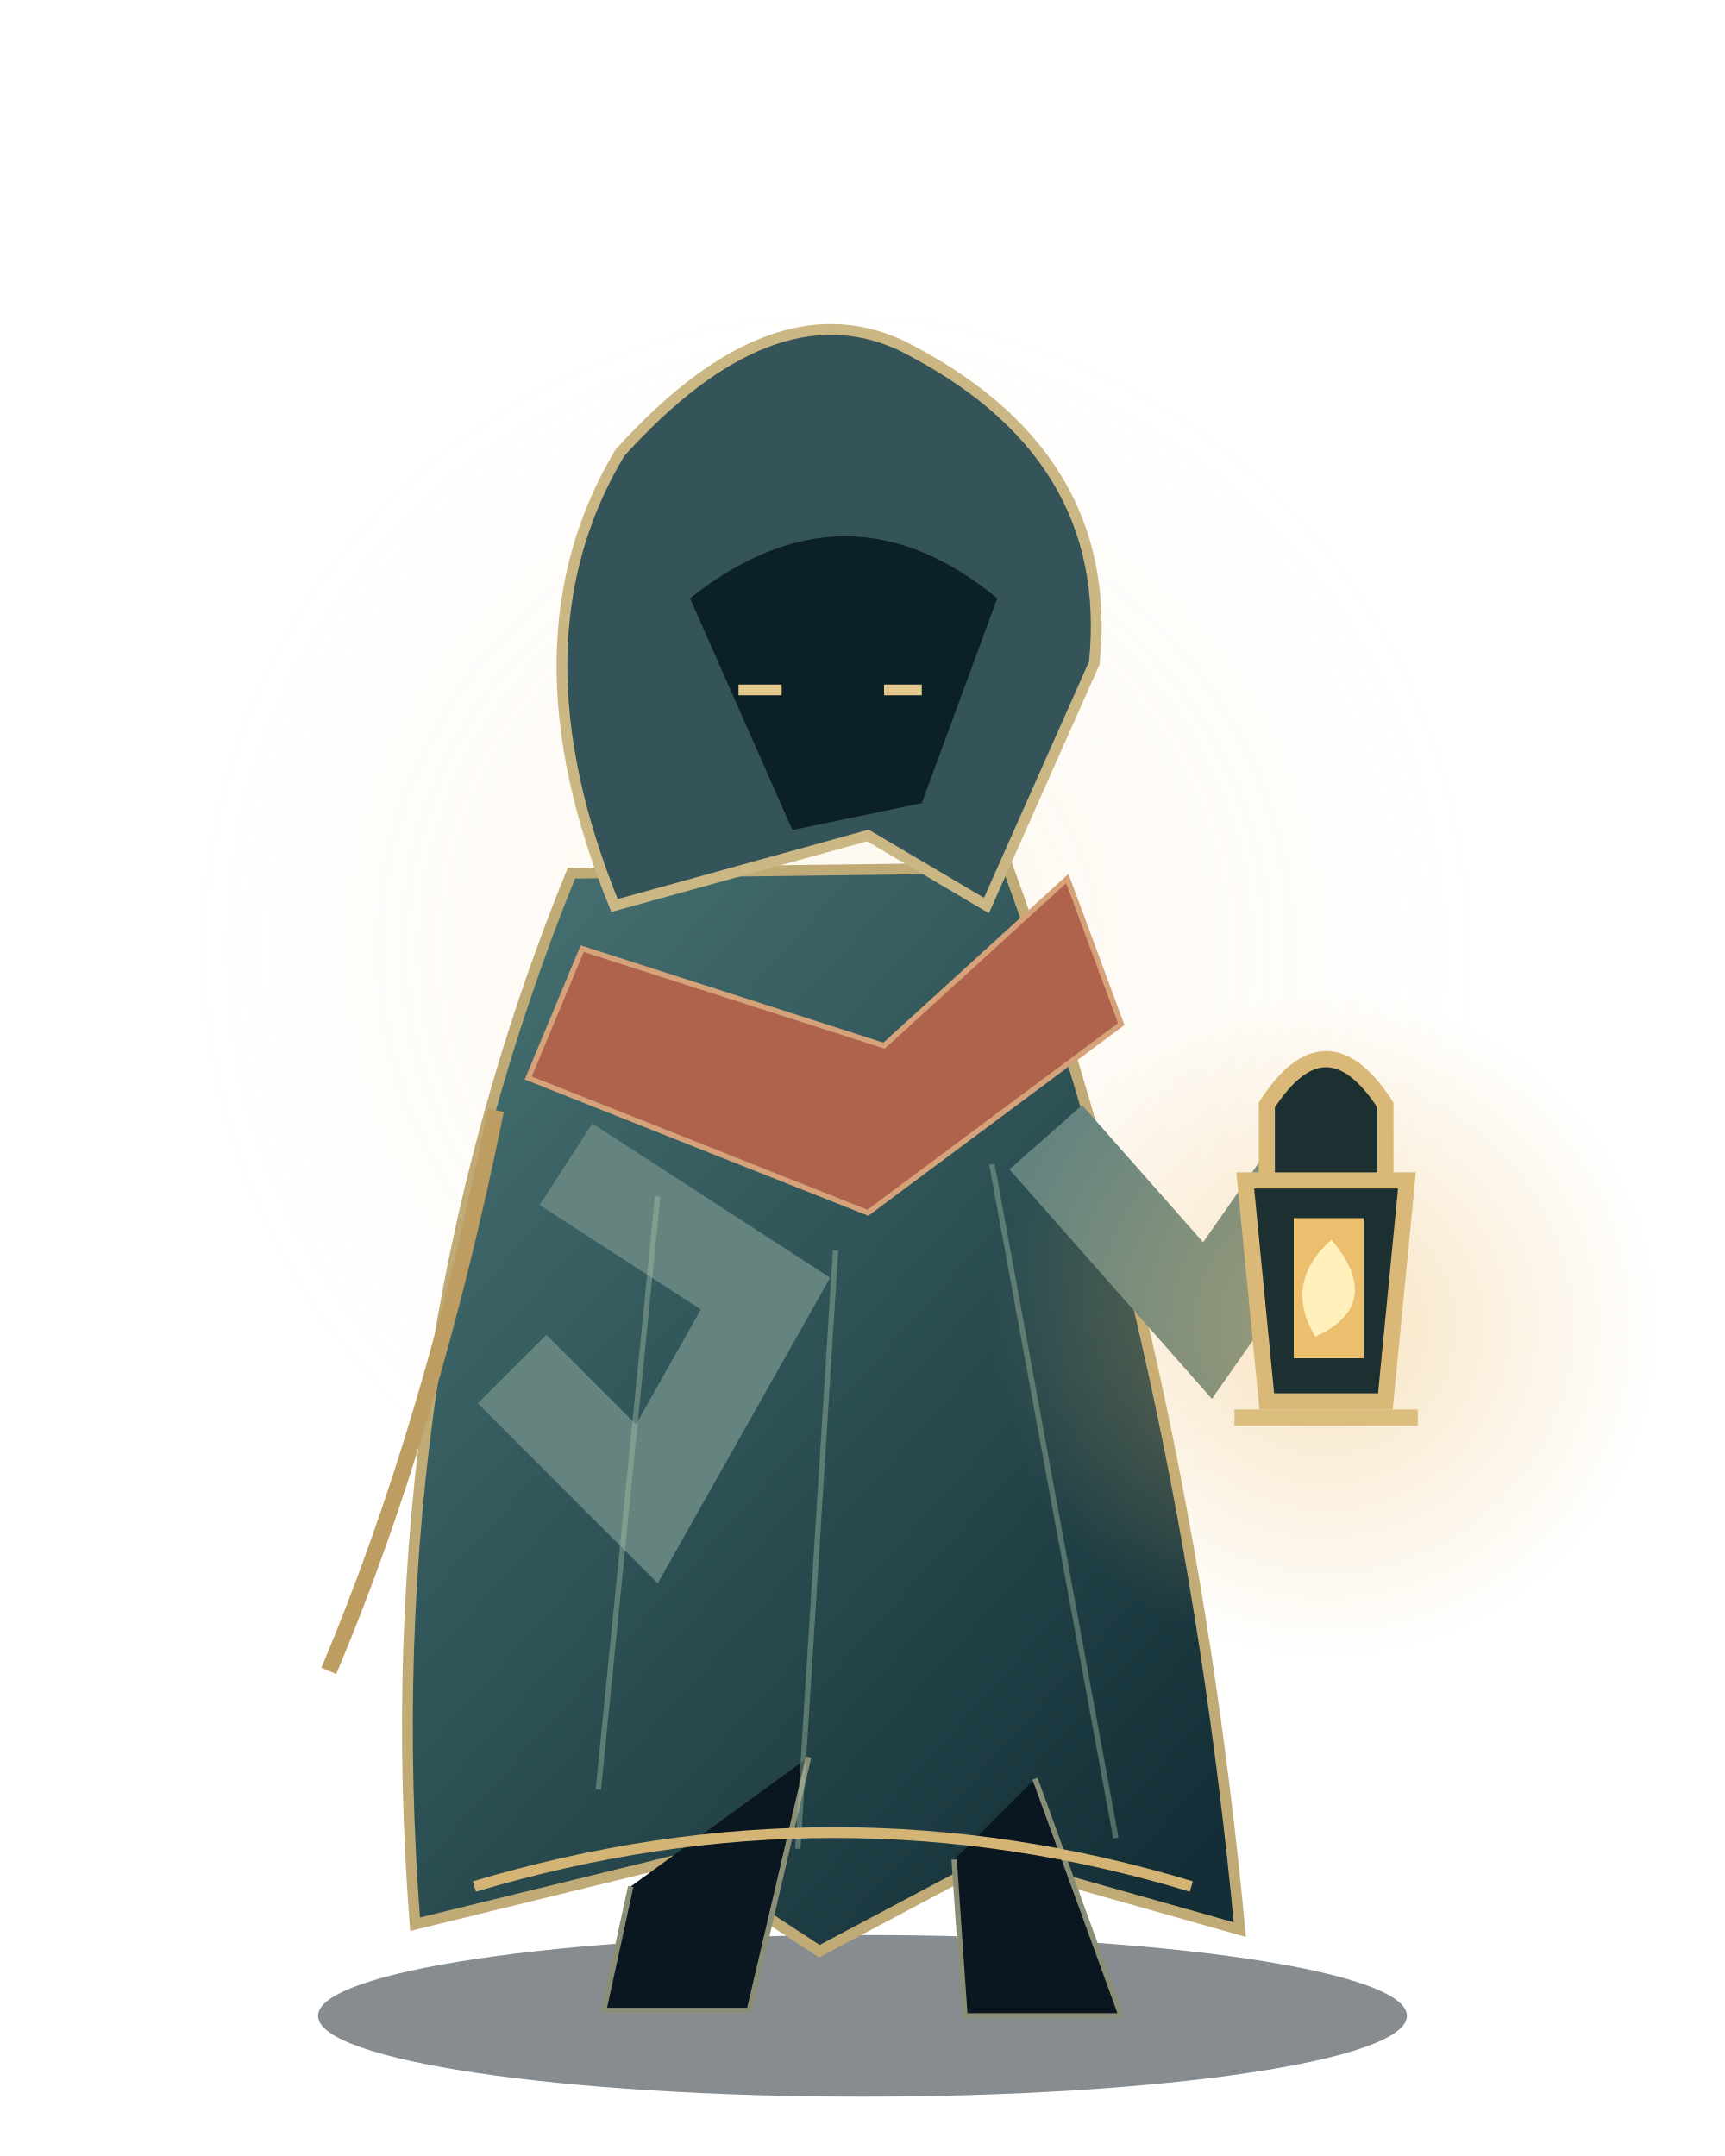
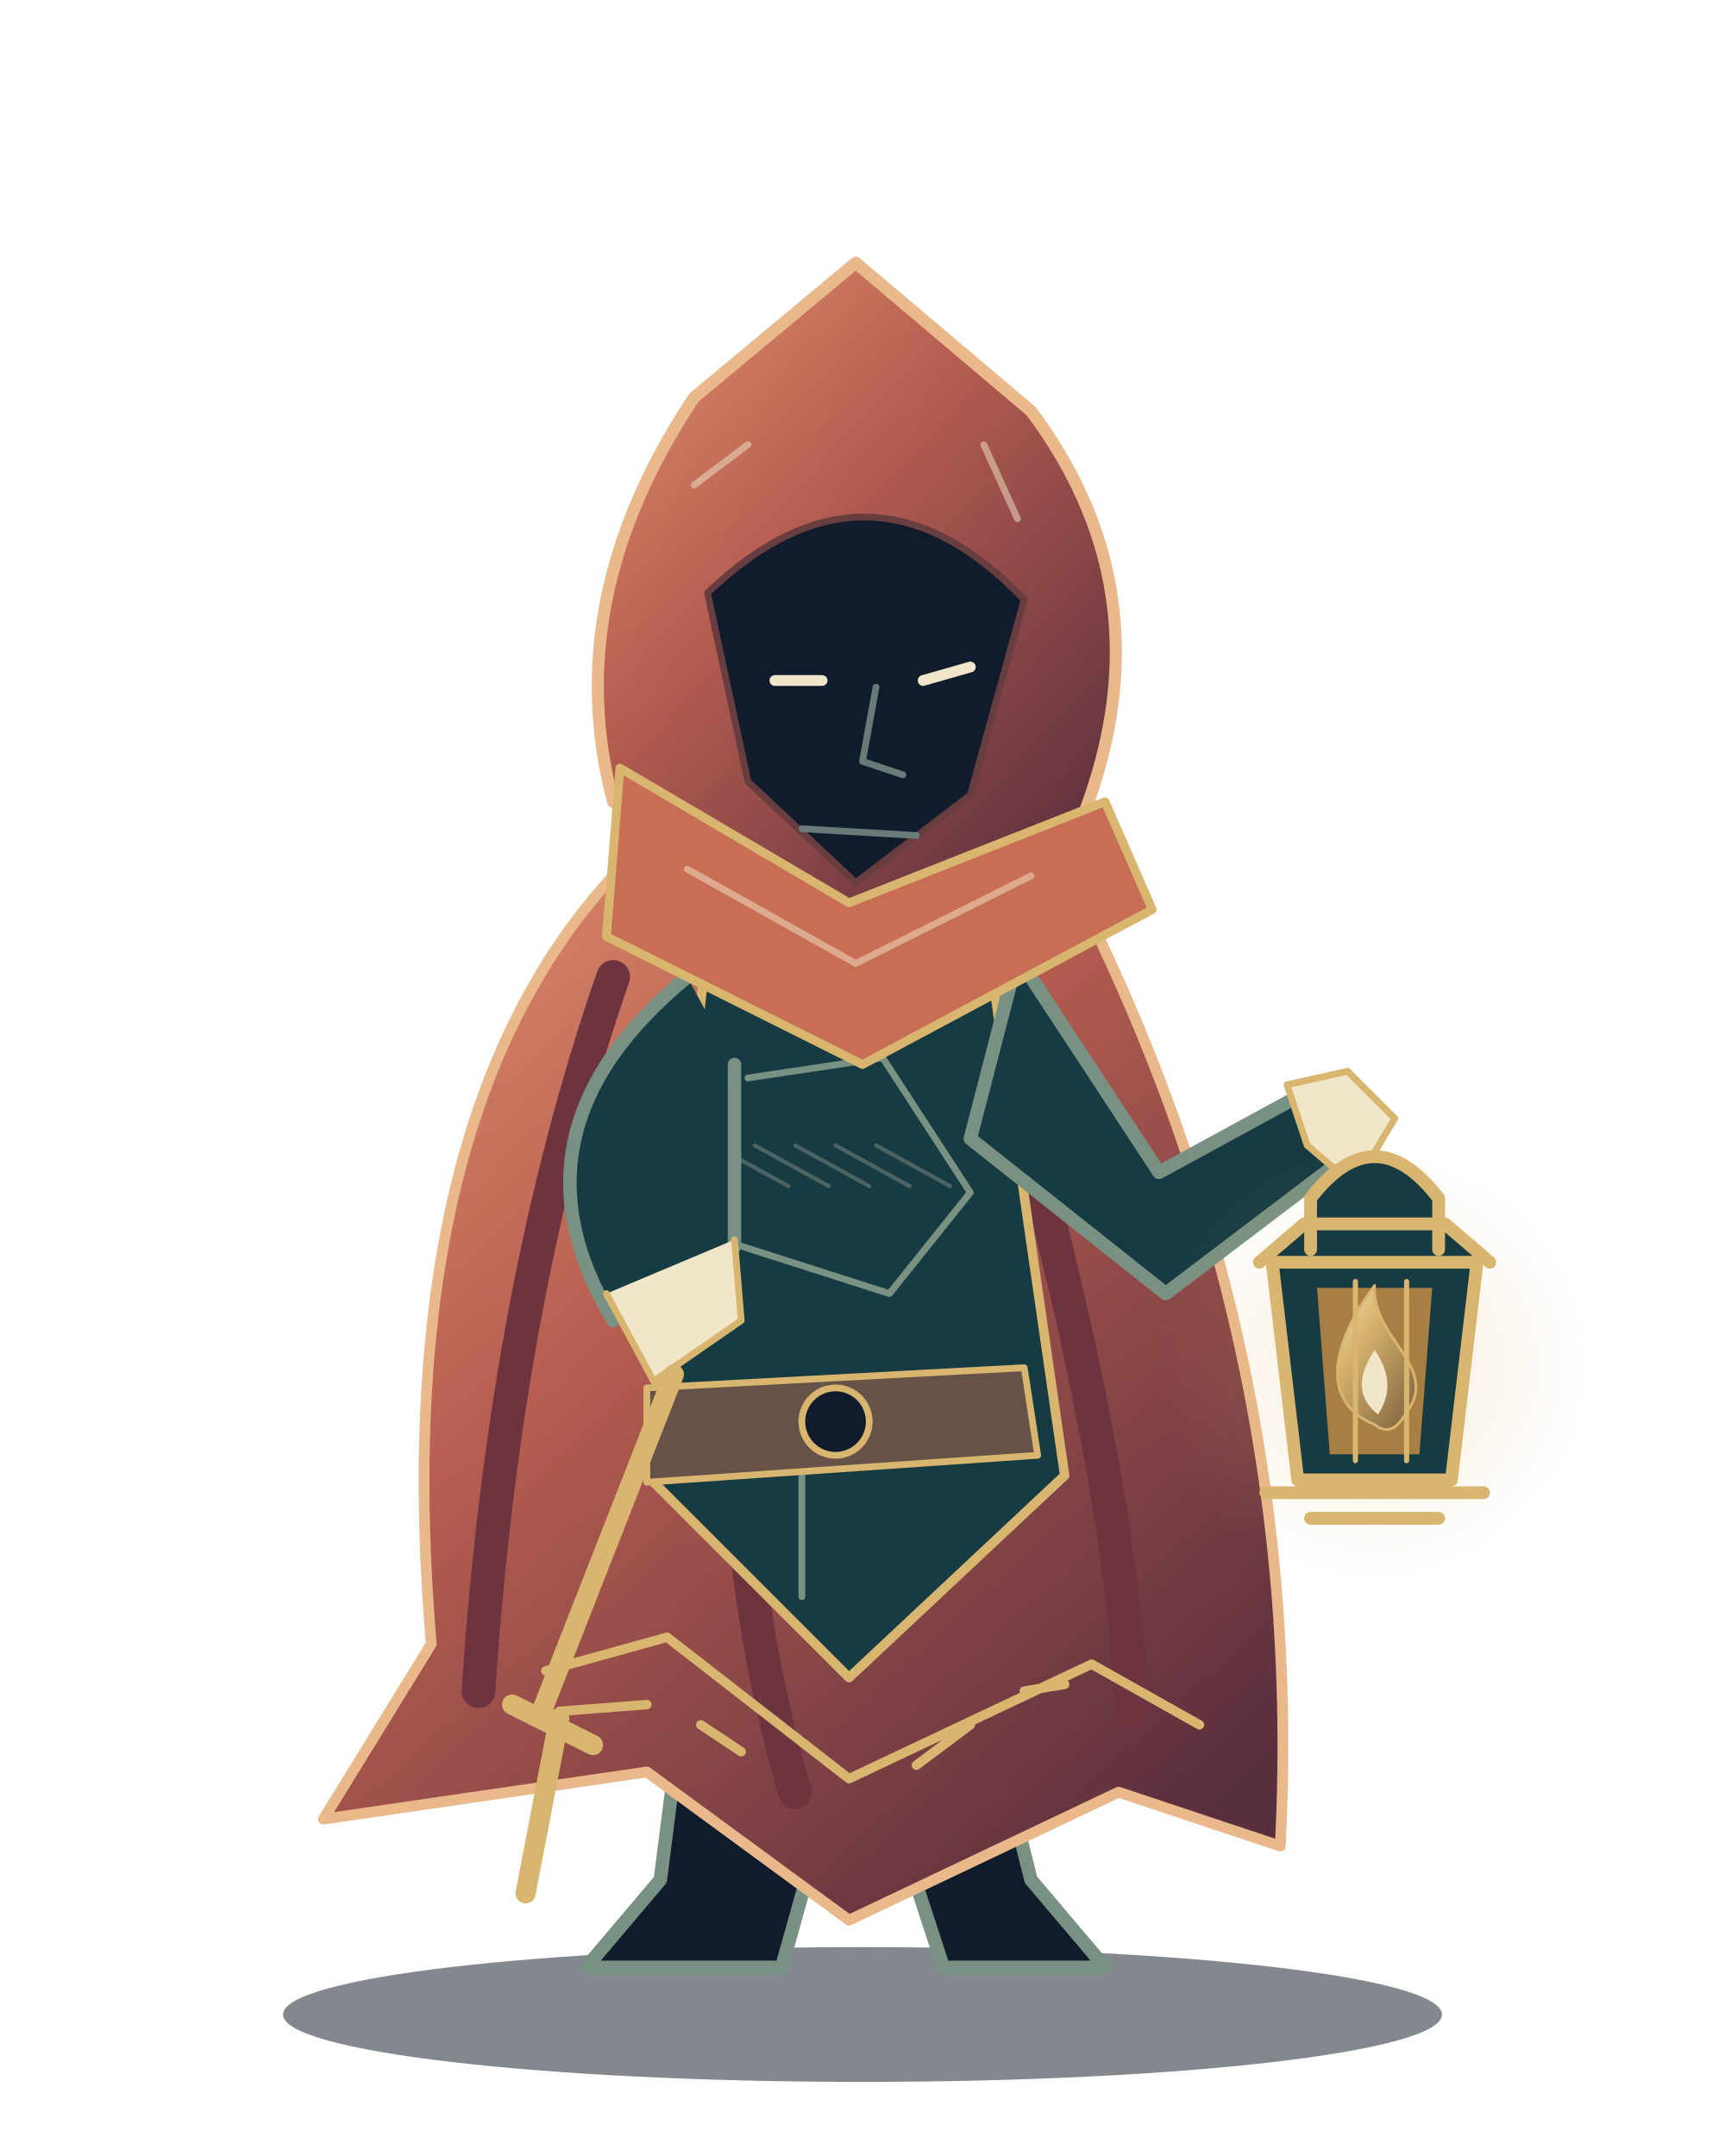
<svg xmlns="http://www.w3.org/2000/svg" width="320" height="400" viewBox="0 0 320 400">
  <defs>
+     <linearGradient id="night" x2="0" y2="1">
+       <stop stop-color="#101c2c" />
+       <stop offset=".7" stop-color="#173b42" />
+       <stop offset="1" stop-color="#385557" />
+     </linearGradient>
+     <linearGradient id="cape" x2=".8" y2="1">
+       <stop stop-color="#e39470" />
+       <stop offset=".42" stop-color="#b65d50" />
+       <stop offset="1" stop-color="#592e3d" />
+     </linearGradient>
+     <linearGradient id="stone" x2=".7" y2="1">
+       <stop stop-color="#82928a" />
+       <stop offset=".48" stop-color="#385b61" />
+       <stop offset="1" stop-color="#152d3b" />
+     </linearGradient>
+     <linearGradient id="gold" x2=".8" y2="1">
+       <stop stop-color="#f2e6ca" />
+       <stop offset=".35" stop-color="#d9b66f" />
+       <stop offset="1" stop-color="#886943" />
+     </linearGradient>
+     <linearGradient id="ghost" x2="0" y2="1">
+       <stop stop-color="#f2e6ca" />
+       <stop offset=".28" stop-color="#92bbad" />
+       <stop offset="1" stop-color="#173b42" stop-opacity=".08" />
+     </linearGradient>
    <radialGradient id="glow">
-       <stop stop-color="#edbd6a" stop-opacity=".42" />
-       <stop offset="1" stop-color="#edbd6a" stop-opacity="0" />
+       <stop stop-color="#f2d59a" stop-opacity=".65" />
+       <stop offset=".35" stop-color="#dcaa63" stop-opacity=".19" />
+       <stop offset="1" stop-color="#d9b66f" stop-opacity="0" />
    </radialGradient>
-     <linearGradient id="cloth" x2=".85" y2="1">
-       <stop stop-color="#497575" />
-       <stop offset="1" stop-color="#132e36" />
-     </linearGradient>
  </defs>
-   <ellipse cx="160" cy="374" rx="101" ry="15" fill="#030e15" opacity=".48" />
-   <circle cx="155" cy="176" r="119" fill="url(#glow)" opacity=".28" />
-   <path d="M106 162Q69 253 77 357L126 345L152 362L184 345L230 358Q220 252 187 161Z" fill="url(#cloth)" stroke="#c0ab77" stroke-width="2" />
-   <path d="M117 350L112 373H139L150 326M177 345L179 374H208L192 330" fill="#0a1720" stroke="#8a8e76" />
-   <path d="M114 168Q94 119 115 84Q143 53 167 64Q207 84 203 123L183 168L161 155Z" fill="#35545a" stroke="#cbb784" stroke-width="2" />
-   <path d="M128 111Q157 88 185 111L171 149L147 154Z" fill="#0c2027" />
-   <path d="M137 128L145 128M164 128H171" stroke="#e4c88d" stroke-width="2" />
-   <path d="M108 176L164 194L198 163L208 190L161 225L98 200Z" fill="#af634c" stroke="#d5a27a" />
-   <path d="M105 216L142 240L120 279L95 254M194 211L224 245L245 215" fill="none" stroke="#658480" stroke-width="18" />
-   <path d="M122 222L111 332M155 232L148 343M184 216L207 341" stroke="#aac3a8" fill="none" opacity=".4" />
-   <path d="M88 350Q155 330 221 350" fill="none" stroke="#d4b475" stroke-width="2" />
-   <circle cx="246" cy="246" r="62" fill="url(#glow)" />
-   <path d="M235 219V205Q246 188 257 205V219M231 219H261L257 260H235Z" fill="#1c3031" stroke="#d9b878" stroke-width="3" />
-   <path d="M240 226H253V252H240Z" fill="#ebbf6d" />
-   <path d="M244 248Q238 238 247 230Q257 242 244 248Z" fill="#fff0bc" />
-   <path d="M229 263H263" stroke="#dbbd7d" stroke-width="3" />
-   <path d="M92 206Q80 265 61 310" stroke="#bd9d61" stroke-width="3" fill="none" />
+   <g transform="scale(1.25)">
+     <ellipse cx="128" cy="299" rx="86" ry="10" fill="#08121e" opacity=".5" />
+     <g transform="" opacity="1.00">
+       <g transform="translate(0.0 0.0) rotate(0.0 126 222) scale(1 1.00)">
+         <path d="M104 232L98.0 279L87.0 292H116L130 242M142 235L153.0 279L164.0 292H140L125 246" fill="#101c2c" stroke="#789182" stroke-width="2" stroke-linejoin="round" stroke-linecap="round" />
+         <path d="M96 125Q57.0 161 64.0 244L48 270L96 263L126 285L166 266L190 274Q194.0 197 157 127Z" fill="url(#cape)" stroke="#e9b98b" stroke-width="1.6" stroke-linejoin="round" stroke-linecap="round" />
+         <path d="M91 145Q75 191 71.0 251M115 160Q103 215 118 266M146 146Q166 213 168 254" fill="none" stroke="#6d3440" stroke-width="5" stroke-linejoin="round" stroke-linecap="round" />
+         <path d="M81 248L99 243L126 264L162 247L178 256M83 254L96 253M104 256L110 260M136 262L144 256M152 251L158 250" fill="none" stroke="#d9b66f" stroke-width="1.4" stroke-linejoin="round" stroke-linecap="round" />
+         <path d="M105 140L96 219L126 249L158 219L146 136Z" fill="#173b42" stroke="#d9b66f" stroke-width="1.4" stroke-linejoin="round" stroke-linecap="round" />
+         <path d="M111 160L131 157L144 177L132 192L107 184M103 207H152M119 212V237" fill="none" stroke="#789182" stroke-width="1" stroke-linejoin="round" stroke-linecap="round" />
+         <path d="M106 170l11 6.05" fill="none" stroke="#f2e6ca" stroke-width="0.6" stroke-linejoin="round" stroke-linecap="round" opacity=".24" />
+         <path d="M112 170l11 6.05" fill="none" stroke="#f2e6ca" stroke-width="0.6" stroke-linejoin="round" stroke-linecap="round" opacity=".24" />
+         <path d="M118 170l11 6.05" fill="none" stroke="#f2e6ca" stroke-width="0.6" stroke-linejoin="round" stroke-linecap="round" opacity=".24" />
+         <path d="M124 170l11 6.05" fill="none" stroke="#f2e6ca" stroke-width="0.6" stroke-linejoin="round" stroke-linecap="round" opacity=".24" />
+         <path d="M130 170l11 6.05" fill="none" stroke="#f2e6ca" stroke-width="0.6" stroke-linejoin="round" stroke-linecap="round" opacity=".24" />
+         <path d="M96 206L152 203L154 216L96 220Z" fill="#665247" stroke="#d9b66f" stroke-width="1" stroke-linejoin="round" stroke-linecap="round" />
+         <circle cx="124" cy="211" r="5" fill="#101c2c" stroke="#d9b66f" stroke-width="1" />
+         <g transform="rotate(0.0 105 146)">
+           <path d="M102 145Q74 168 91 196L109 185L109 158" fill="#173b42" stroke="#789182" stroke-width="2" stroke-linejoin="round" stroke-linecap="round" />
+           <path d="M90 192L97 205L110 196L109 184" fill="#f2e6ca" stroke="#d9b66f" stroke-width="1" stroke-linejoin="round" stroke-linecap="round" />
+           <path d="M100 204L80 255M76 253L88 259M83 255L78 281" fill="none" stroke="#d9b66f" stroke-width="3" stroke-linejoin="round" stroke-linecap="round" />
+         </g>
+         <g transform="rotate(0.0 149 145)">
+           <path d="M151 142L172 174L194 162L202 170L173 192L144 169Z" fill="#173b42" stroke="#789182" stroke-width="2" stroke-linejoin="round" stroke-linecap="round" />
+           <path d="M191 161L200 159L207 166L201 176L194 170Z" fill="#f2e6ca" stroke="#d9b66f" stroke-width="1" stroke-linejoin="round" stroke-linecap="round" />
+           <g transform="translate(204 194) rotate(0.0) scale(0.95)">
+             <circle cx="0" cy="9" r="34" fill="url(#glow)" stroke="none" stroke-width="1" opacity="0.8" />
+             <path d="M-10-9V-17Q0-30 10-17V-9M-16-7H16L12 27H-12ZM-18-7L-11-13H11L18-7M-17 29H17M-10 33H10" fill="#173b42" stroke="#d9b66f" stroke-width="2" stroke-linejoin="round" stroke-linecap="round" />
+             <path d="M-9-3H9L7 23H-7Z" fill="#a77e44" stroke="none" stroke-width="1" stroke-linejoin="round" stroke-linecap="round" />
+             <g transform="translate(0 12) scale(0.53)">
+               <path d="M0 12C-17 5-12-13 0.0-29C-1-13 20-5 9 9Q5 16 0 12Z" fill="url(#gold)" stroke="#d9b66f" stroke-width="0.8" stroke-linejoin="round" stroke-linecap="round" />
+               <path d="M1 9Q-8 2 0-10Q7 0 1 9" fill="#f2e6ca" stroke="none" stroke-width="1" stroke-linejoin="round" stroke-linecap="round" />
+             </g>
+             <path d="M-3-4V24M5-4V24" fill="none" stroke="#d9b66f" stroke-width="0.8" stroke-linejoin="round" stroke-linecap="round" />
+           </g>
+         </g>
+         <g transform="rotate(0.0 129 135) translate(0 0.0)">
+           <path d="M91 119Q83 89 103 59L127 39L153 61Q174 89 160 123L128 142Z" fill="url(#cape)" stroke="#e9b98b" stroke-width="1.8" stroke-linejoin="round" stroke-linecap="round" />
+           <path d="M105 88Q129 65 152 89L144 118L127 131L111 116Z" fill="#101c2c" stroke="#673d40" stroke-width="1" stroke-linejoin="round" stroke-linecap="round" />
+           <path d="M115 101L122 101M137 101L144 99" fill="none" stroke="#f2e6ca" stroke-width="1.6" stroke-linejoin="round" stroke-linecap="round" />
+           <path d="M130 102L128 113L134 115M119 123L136 124" fill="none" stroke="#687b79" stroke-width="1" stroke-linejoin="round" stroke-linecap="round" />
+           <path d="M92 114L126 134L164 119L171 135L128 158L90 139Z" fill="#c86e55" stroke="#d9b66f" stroke-width="1.3" stroke-linejoin="round" stroke-linecap="round" />
+           <path d="M102 129L127 143L153 130M103 72L111 66M146 66L151 77" fill="none" stroke="#f2e6ca" stroke-width="1" stroke-linejoin="round" stroke-linecap="round" opacity=".5" />
+         </g>
+       </g>
+     </g>
+   </g>
</svg>
